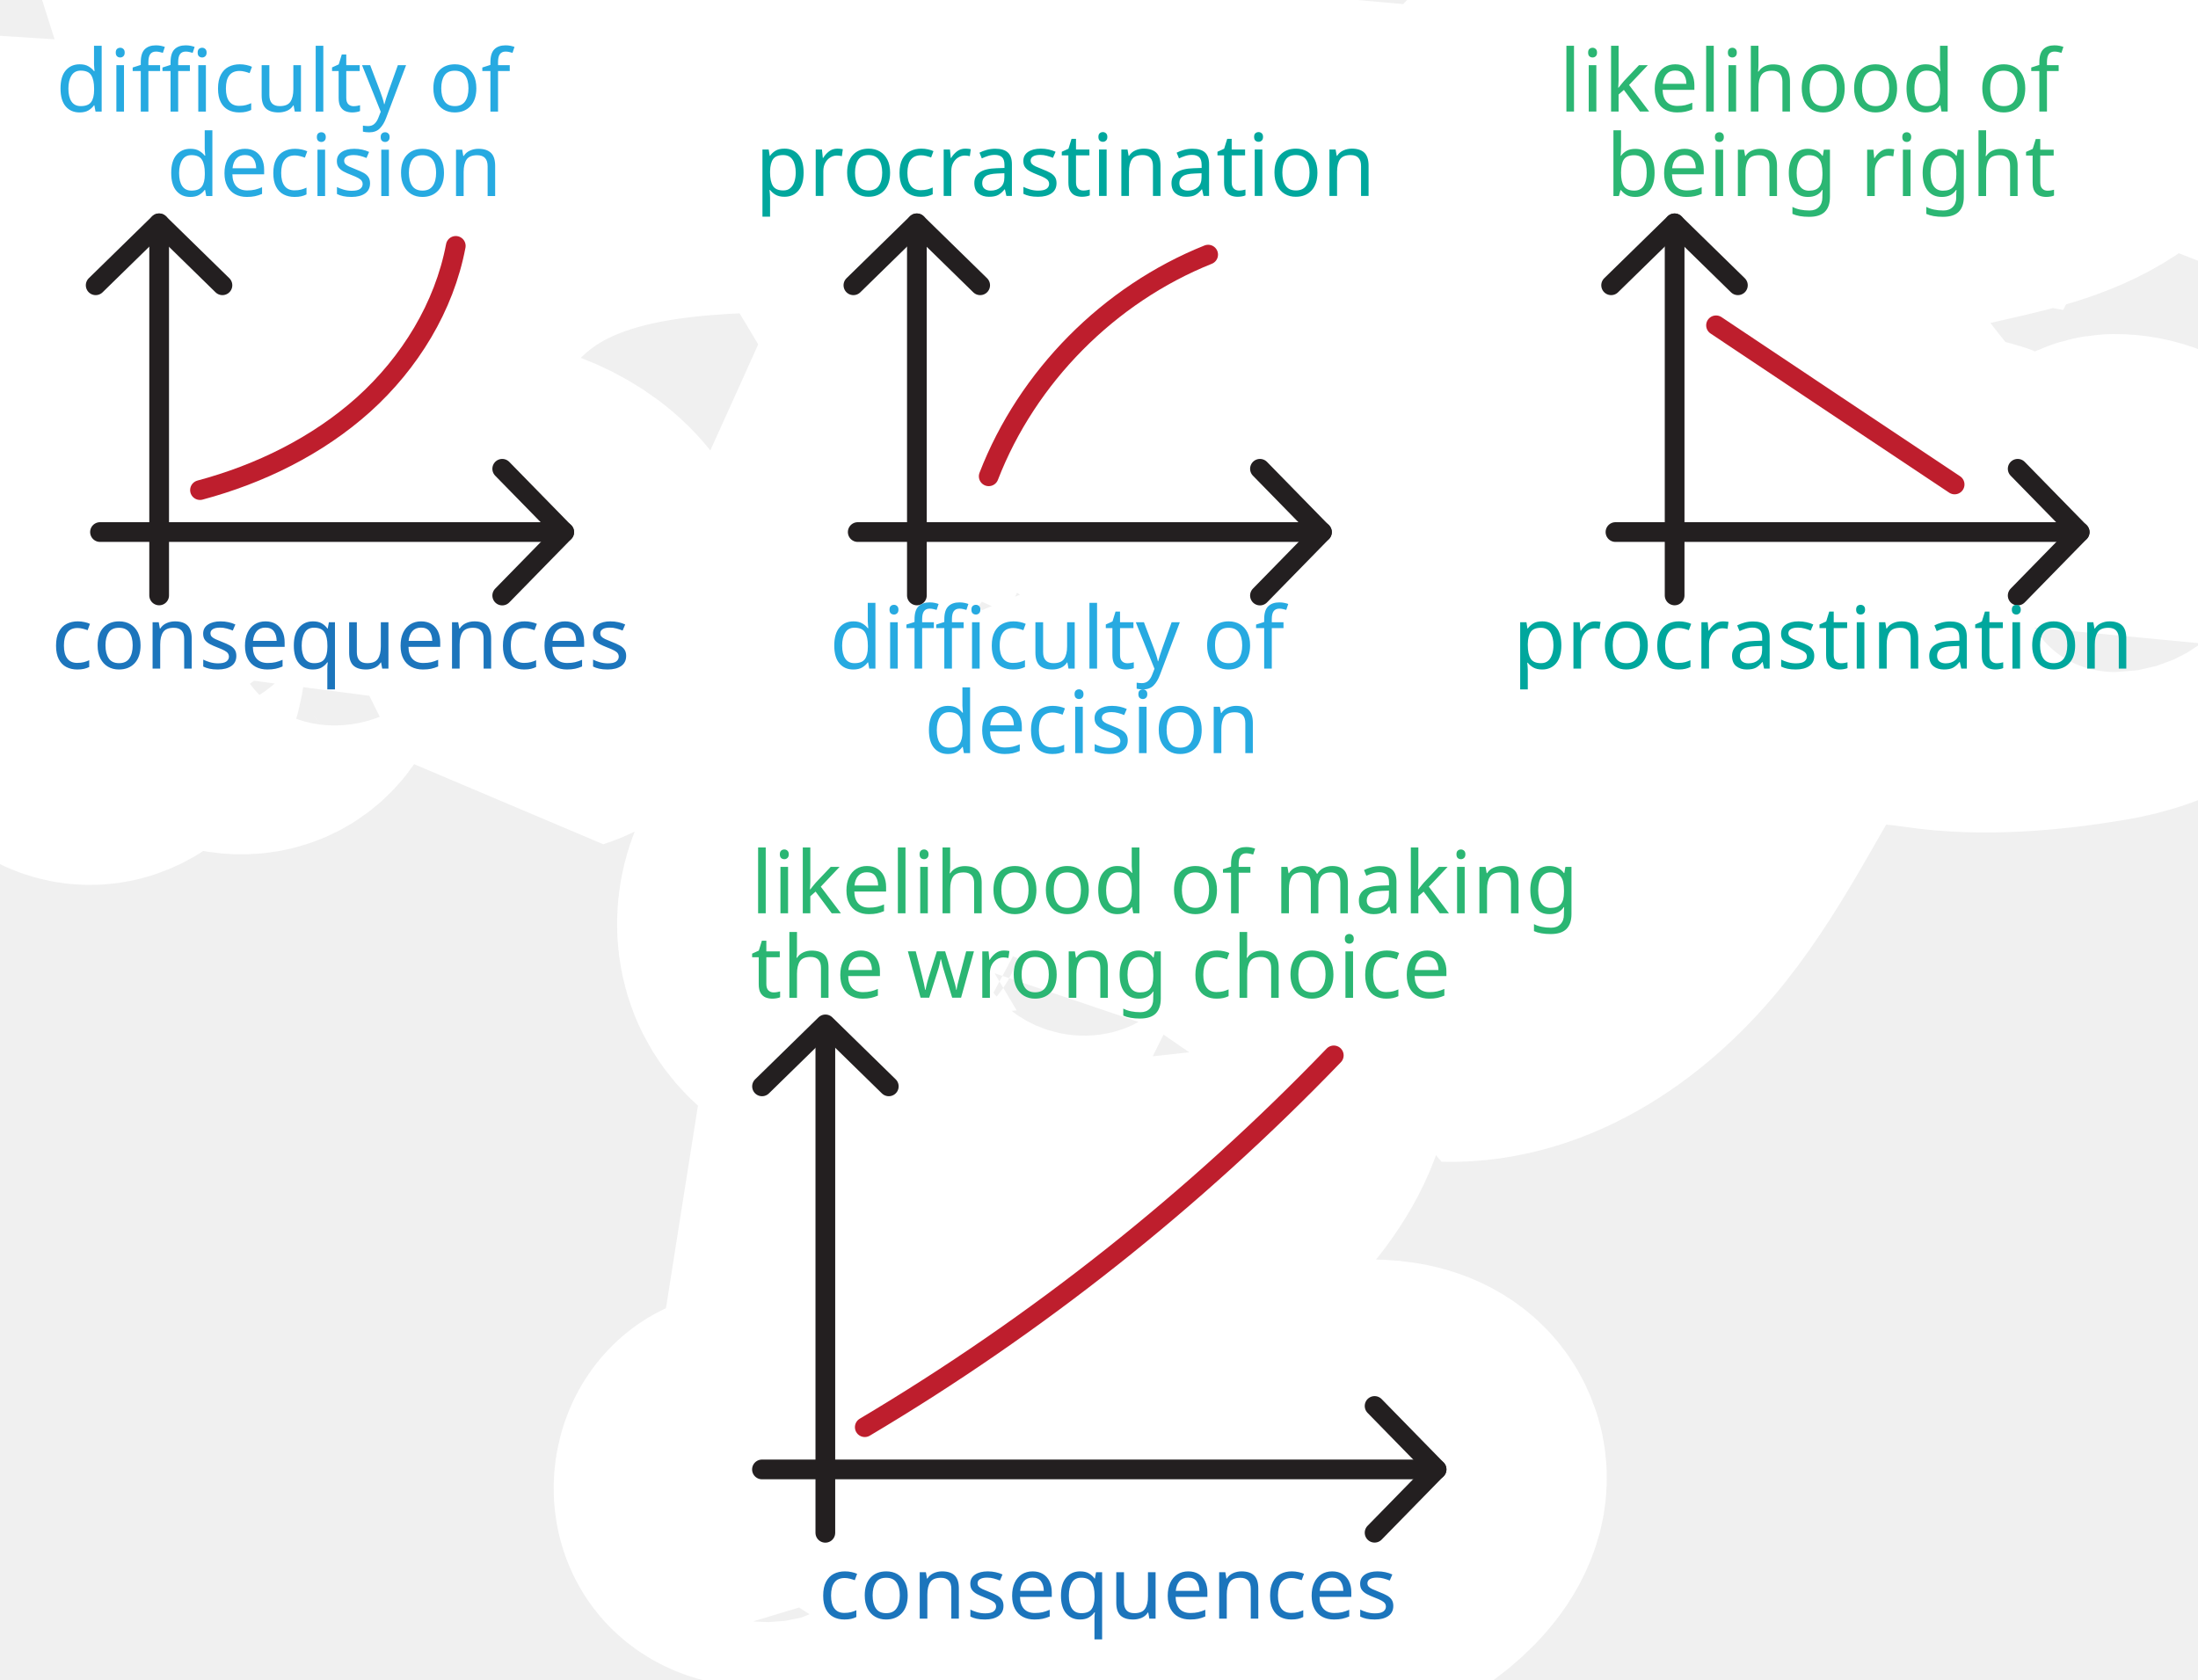
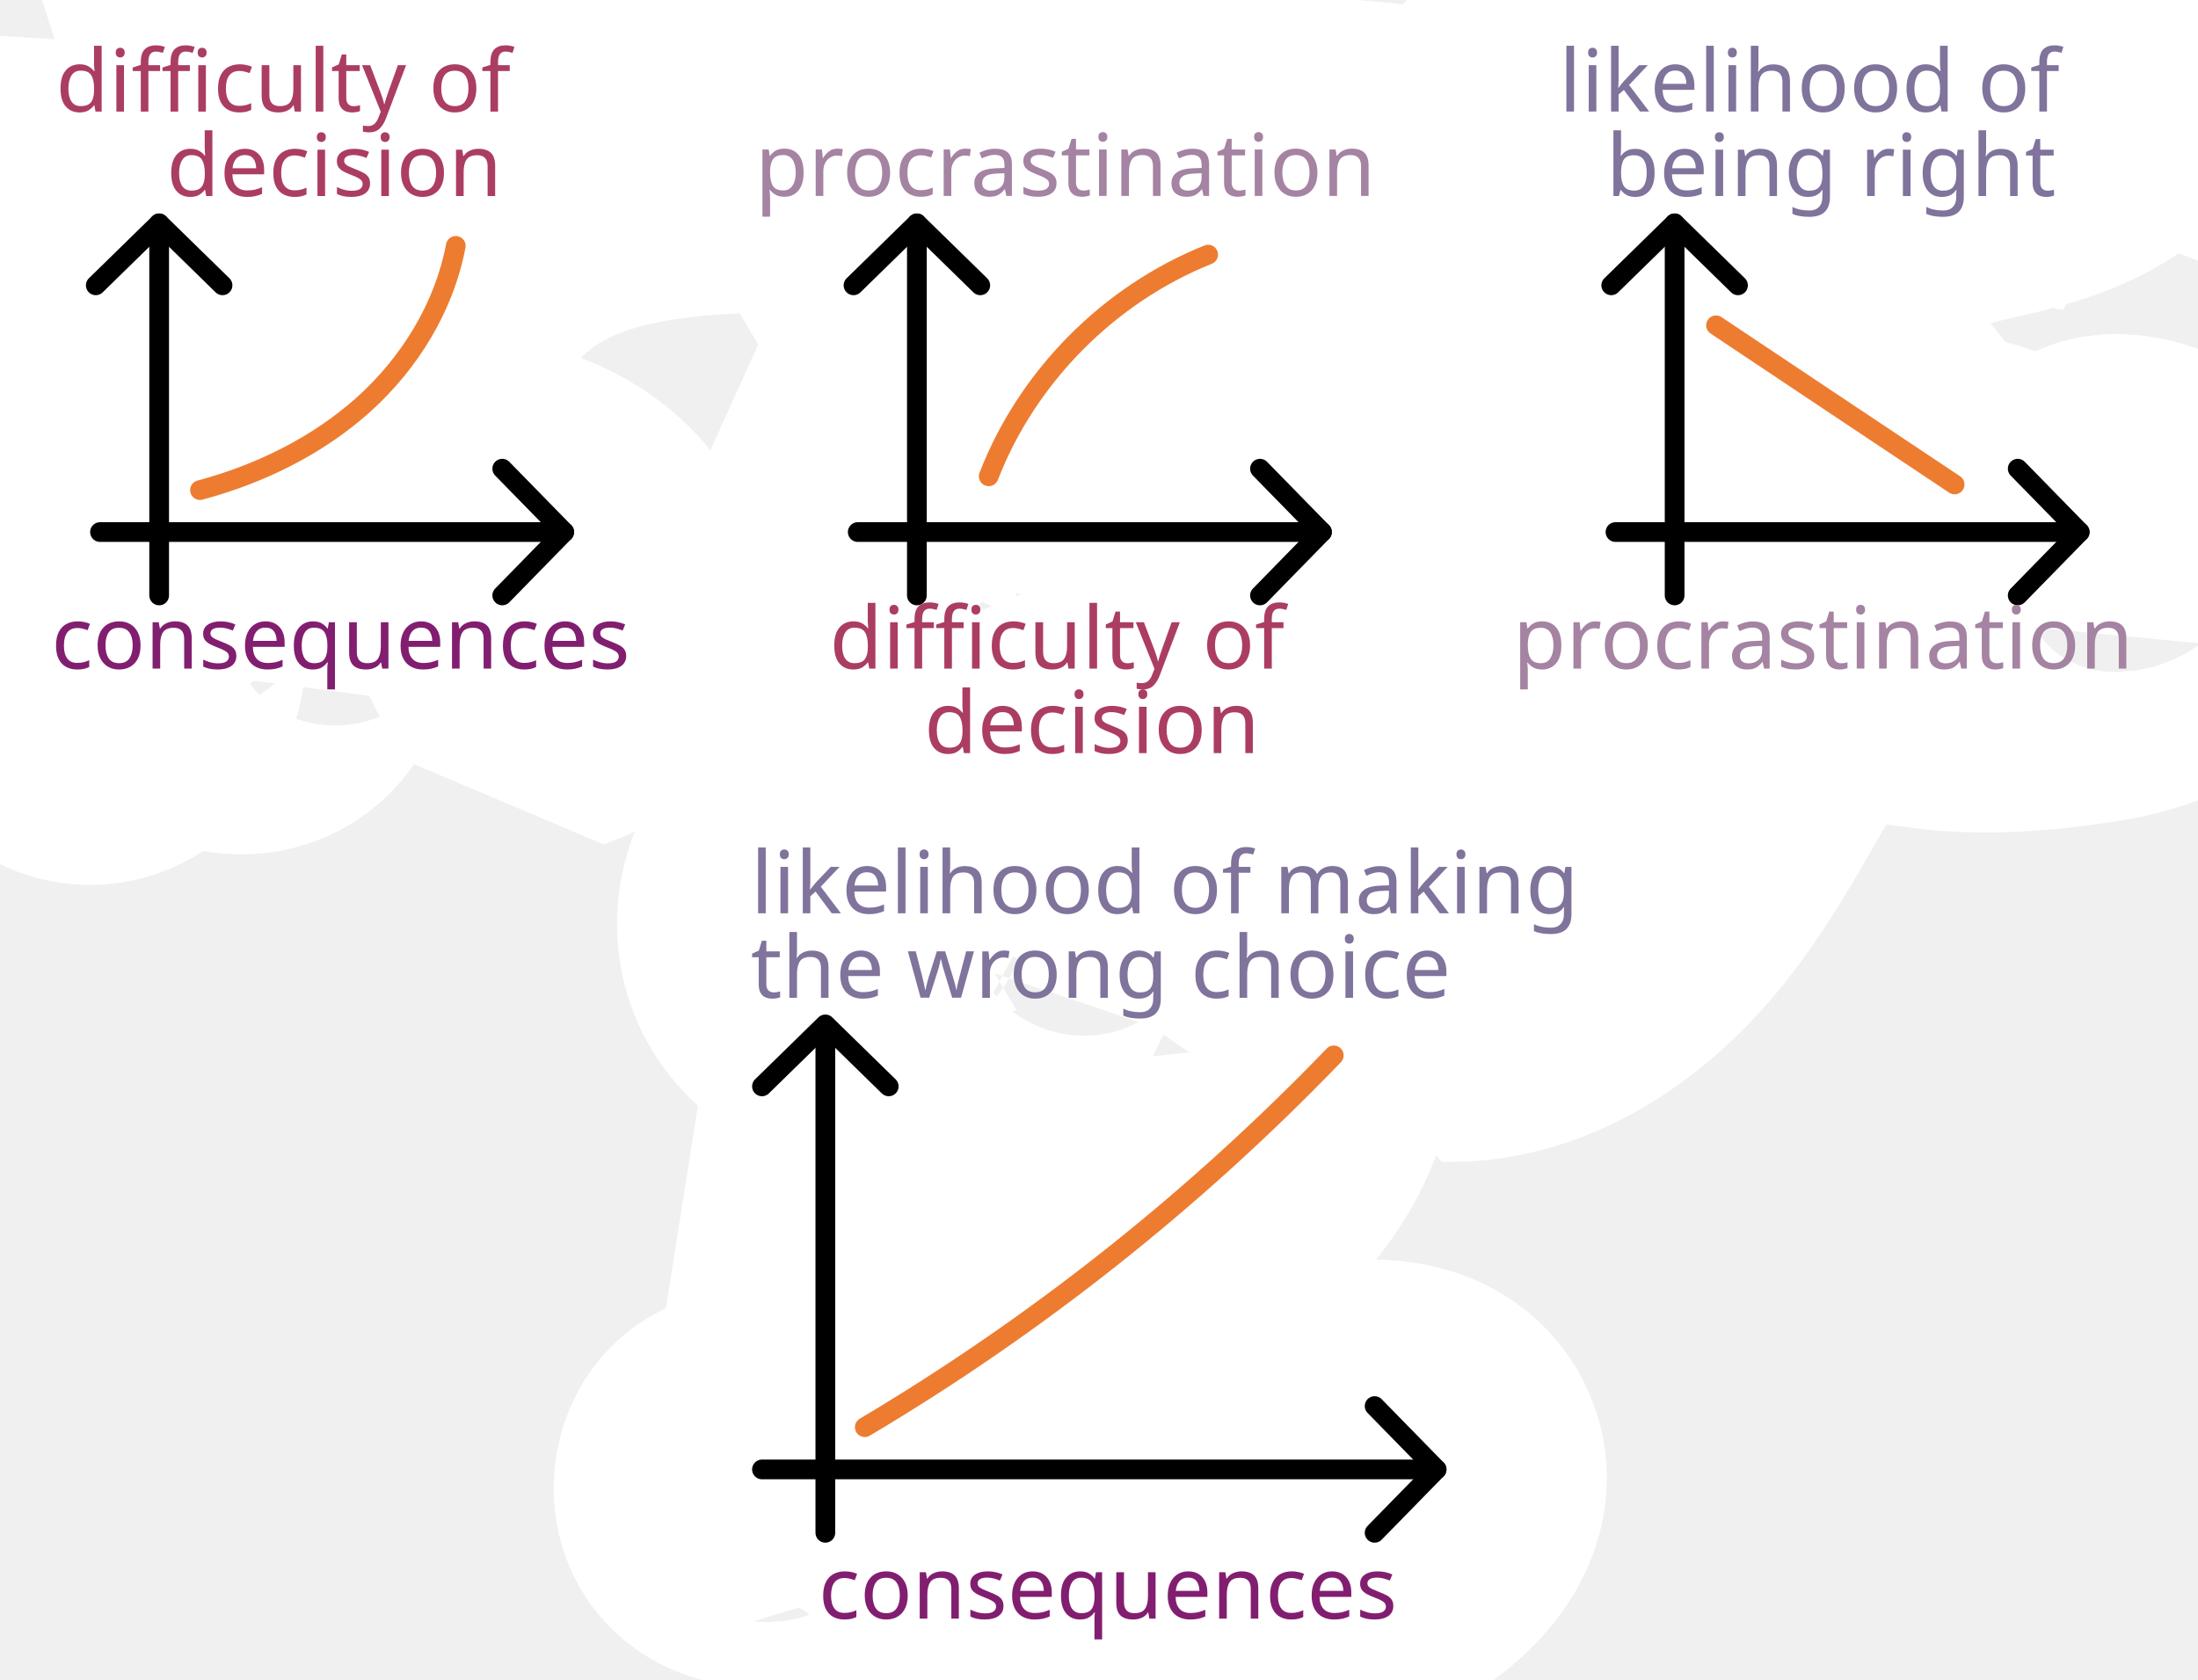
- <svg xmlns="http://www.w3.org/2000/svg" xmlns:xlink="http://www.w3.org/1999/xlink" version="1.1" id="Layer_1" x="0px" y="0px" width="780.3px" height="596.3px" viewBox="0 0 780.3 596.3" enable-background="new 0 0 780.3 596.3" xml:space="preserve">
-   <symbol id="Arrow_right_1_" viewBox="-25.5 -26 29 52">
-     <polyline fill="none" stroke="#231F20" stroke-width="7" stroke-linecap="round" stroke-linejoin="round" stroke-miterlimit="10" points="   -22,22.5 0,0 -22,-22.5  " />
-   </symbol>
-   <symbol id="Arrow_up" viewBox="-26 -25.5 52 29">
-     <polyline fill="none" stroke="#231F20" stroke-width="7" stroke-linecap="round" stroke-linejoin="round" stroke-miterlimit="10" points="   -22.5,-22 0,0 22.5,-22  " />
-   </symbol>
+ <svg xmlns="http://www.w3.org/2000/svg" version="1.1" id="Layer_1" x="0px" y="0px" width="780.3px" height="596.3px" viewBox="0 0 780.3 596.3" enable-background="new 0 0 780.3 596.3" xml:space="preserve">
  <path fill="none" stroke="#FFFFFF" stroke-width="120" stroke-linejoin="bevel" stroke-miterlimit="10" d="M35.7,15  c-0.9,14-1.8,27.9-2.7,41.9C55.7,49.7,75.5,34,87.7,13.6c-1.3,18.7-2.6,37.4-4,56.1c23.2-23.4,46.3-46.8,69.5-70.2  c-4.9,23.1-9.8,46.3-14.8,69.4c22.5-12.1,41.6-30.6,54.5-52.7c14,17.7,2.4,46.2-17.8,56.3s-44.4,6.4-65.8-0.4  C94.3,67.3,78.6,60.9,63.1,64c-15.5,3.2-29,21.4-20.6,34.9c8.9,14.3,30.5,9.7,46.1,3.5c-13.7,9.7-28.1,20.2-34.9,35.6  s-2.6,37,13.1,43.2C59,192,47.1,199.8,34.1,202.7c-8.3,8.2-17,17.2-18.7,28.6c-1.7,11.5,7.8,25,19.2,22.6  c11.8-2.6,14.5-18,14.8-30.1c0.3-12.1,3.6-27.6,15.5-29.5c-2.3,12.1-4.5,25.1,0.8,36.2C71,241.6,87.3,248,96,239.2  c9.5-9.6,2.8-28.2,12.4-37.6c7.9-7.8,22.3-3.4,28.7,5.7c6.3,9.1,6.8,20.9,7.1,32c6.2-21.1,12.5-42.1,18.7-63.2  c11,22.2,22,44.3,33,66.5c15-4.8,20.4-25.4,13.2-39.4c-7.3-14-23.2-21.6-38.8-23.8c-15.6-2.2-31.5,0-47.2,0.4  c-15.8,0.4-32.4-1.3-45.4-10.3c21.7-4.3,38.6-21.4,51.6-39.3s24.2-37.7,41.3-51.8c31.2-25.8,75.2-27.4,115.7-27.7  c-3.4,7.5-6.9,14.9-10.3,22.4c21.3-26.4,61.1-25.8,94.9-22.8c43.2,3.9,86.4,7.7,129.6,11.6C434.7,73.9,367.8,79,301,77.4  c12.4,4.4,24.8,8.8,37.2,13.2c-9.2,15.3-18.4,30.6-27.6,45.9c6.1-0.3,12.3-0.7,18.4-1c-8.6,19.1-17.2,38.3-25.9,57.4  c4.8-1.8,9.5-3.6,14.3-5.4c-24,14.6-26.2,54.3-4,71.5c7.6-16.1,15.2-32.2,22.8-48.3c-2.6,11.4-5.2,23.3-2.3,34.7  c2.9,11.3,13.2,21.7,24.8,20.5c10.9-1.1,18.8-12,20.2-22.9c1.4-10.9-2-21.8-5.5-32.3c11.4,23.6,22.8,47.3,34.2,70.9  c24.1-15.5,41.8-40.8,47.9-68.9c-4,22.4,1.6,46.3,15.1,64.5c23-11,25.1-46.2,8.7-65.8c-16.4-19.6-44-25.7-69.5-25.1  c-25.5,0.6-50.7,6.8-76.2,6.7c12.9-20.3,25.8-40.7,38.6-61c7.6-11.9,15.5-24.2,27.3-32c11.8-7.8,28.6-9.8,39.6-0.8  c12,9.8,12.4,28,9,43.1c-3.4,15.1-9.5,30.3-6.9,45.6c2.6,15.3,19.4,29.4,33.1,22.1c-0.3-74.3,36.3-147.8,95.6-192.4  c1,13.3,2,26.7,3.1,40c13.4-14.6,26.7-29.2,40.1-43.8c-2.1,22.6-4.2,45.3-6.2,67.9c21.6-19.1,43.2-38.2,64.8-57.3  c2.4,19.6,4.8,39.2,7.1,58.8c12.1-24.2,24.3-48.5,36.4-72.7c13.4,15.5,17.9,38.2,11.6,57.6c10.3-22.6,20.6-45.2,30.9-67.8  c4.3,14.3-4.1,29.9-16.1,38.7c-12,8.8-27,12.3-41.5,15.6C653.1,65.4,606,76,558.9,86.7c17.6,2.8,35.1,5.6,52.7,8.4  c-7.8,14.1-15.7,28.3-23.5,42.4c14.8,15.7,6.6,46-14.1,52.2c-19.7,4.4-32.6,27.9-25.7,46.9c21.9-4.3,40.9-21.4,47.4-42.8  c-9.1,20.4-18.2,40.8-27.2,61.2c35.2-19.3,76.7-26.7,116.4-20.8c19,2.8,40.1,0.9,59-2.2c19-3.1,35.9-11.6,33.2-30.6  c-1.8-12.6-13.7-22.9-26.4-22.8c-12.7,0.1-21.6,30.2-23.2,42.8c0.9-14.1-18.7-43.1-32.8-41.8c-14,1.3-26.4,9.3-39.8,13.9  c-23.2,8-52.4,3.6-66.9-16.3c-14.5-19.9-4.6-54.6,19.7-58.2c19.3-2.9,36.2,12.8,48.2,28.2s24.7,33.1,43.8,36.9  c-28.4,6.5-50.4,29-66.6,53.3c-16.2,24.2-28.2,51.2-46.3,74c-18.1,22.8-44.4,41.8-73.6,41.1c4.7-32.7,33.2-60.4,66-64.2  c-39.5,5.4-73.4,29.9-105.4,53.7c-10.3,7.6-20.6,15.2-30.8,22.9c5.6-19.4,11.1-38.8,16.7-58.2c-25.5,7.2-47.2,26.4-57.5,50.8  c2.4-9.3,4.9-18.9,3.5-28.4c-1.4-9.5-7.7-19-17.1-21c-11.1-2.4-22,6.4-26.1,17c-4,10.6-2.8,22.3-1.6,33.6c-10.1,6-20.5-8-22.2-19.6  c-1.6-11.6-2.8-26.4-13.9-30.1c-9.8-3.3-20.1,6.3-21.6,16.6c-1.5,10.2,3.1,20.3,7.5,29.6c-11.5,1.7-23.7-4.8-28.9-15.2  c-5.2-10.4-2.8-24,5.5-32.2c10.5,26.3,0,59.3-23.7,74.8c16-3.2,32-6.4,48-9.6c-7.1,45-14.2,90-21.3,134.9c-1.3,8.3-2.8,17-8,23.6  c-5.2,6.6-15.6,9.9-22.2,4.8c-6.7-5.1-3.3-18.8,5.1-18c6.4-5.2,16.4-1.2,21.4,5.3c5,6.5,6.7,14.9,10.4,22.3  c12.9,26.2,46.2,34.9,75.4,35.2c40.1,0.4,80.2-9.6,115.5-28.7c13.1-7.1,27.4-21.2,20.9-34.6c-5.9-12.1-23-11.7-36.3-9.4  c-32.1,5.5-64.2,11-96.3,16.6c-17.4,3-35.9,5.9-52.4-0.6s-29.1-26.2-21.5-42.2c5.2,12.1,20.9,16.7,33.7,13.5s23.3-12,33.3-20.6  c16.2-14,32.5-27.9,48.7-41.9c19.5-16.7,40.7-37.8,37.9-63.3" />
  <g id="Arrow_right">
</g>
  <g>
    <g>
-       <line fill="none" stroke="#231F20" stroke-width="7" stroke-linecap="round" stroke-linejoin="round" stroke-miterlimit="10" x1="56.5" y1="79.3" x2="56.5" y2="211.4" />
-       <line fill="none" stroke="#231F20" stroke-width="7" stroke-linecap="round" stroke-linejoin="round" stroke-miterlimit="10" x1="35.5" y1="188.9" x2="200.3" y2="188.9" />
-       <use xlink:href="#Arrow_up" width="52" height="29" x="-26" y="-25.5" transform="matrix(1 0 0 -1 56.4661 79.2802)" overflow="visible" />
-       <use xlink:href="#Arrow_right_1_" width="29" height="52" x="-25.5" y="-26" transform="matrix(1 0 0 -1 200.2939 188.9369)" overflow="visible" />
+       <line fill="none" stroke="#000000" stroke-width="7" stroke-linecap="round" stroke-linejoin="round" stroke-miterlimit="10" x1="56.5" y1="79.3" x2="56.5" y2="211.4" />
+       <line fill="none" stroke="#000000" stroke-width="7" stroke-linecap="round" stroke-linejoin="round" stroke-miterlimit="10" x1="35.5" y1="188.9" x2="200.3" y2="188.9" />
+       <g>
+         <polyline fill="none" stroke="#000000" stroke-width="7" stroke-linecap="round" stroke-linejoin="round" stroke-miterlimit="10" points="     34,101.3 56.5,79.3 79,101.3    " />
+       </g>
+       <g>
+         <polyline fill="none" stroke="#000000" stroke-width="7" stroke-linecap="round" stroke-linejoin="round" stroke-miterlimit="10" points="     178.3,166.4 200.3,188.9 178.3,211.4    " />
+       </g>
    </g>
-     <text transform="matrix(1 0 0 1 18.206 237.3865)" fill="#1C75BC" font-family="'PermanentMarker'" font-size="30.74px">consequences</text>
+     <text transform="matrix(1 0 0 1 18.206 237.3865)" fill="#821E70" font-family="'PermanentMarker'" font-size="30.74px">consequences</text>
    <text transform="matrix(1 0 0 1 19.7971 39.6083)">
-       <tspan x="0" y="0" fill="#27AAE1" font-family="'PermanentMarker'" font-size="30.74px">difficulty of </tspan>
-       <tspan x="39.3" y="30" fill="#27AAE1" font-family="'PermanentMarker'" font-size="30.74px">decision</tspan>
+       <tspan x="0" y="0" fill="#AB3D63" font-family="'PermanentMarker'" font-size="30.74px">difficulty of </tspan>
+       <tspan x="39.3" y="30" fill="#AB3D63" font-family="'PermanentMarker'" font-size="30.74px">decision</tspan>
    </text>
-     <path fill="none" stroke="#BE1E2D" stroke-width="7" stroke-linecap="round" stroke-linejoin="round" stroke-miterlimit="10" d="   M71,174c21.3-5.7,41.7-15.7,58.1-30.4c16.4-14.8,28.6-34.6,32.7-56.3" />
+     <path fill="none" stroke="#ED7C31" stroke-width="7" stroke-linecap="round" stroke-linejoin="round" stroke-miterlimit="10" d="   M71,174c21.3-5.7,41.7-15.7,58.1-30.4c16.4-14.8,28.6-34.6,32.7-56.3" />
  </g>
  <g>
    <g>
-       <line fill="none" stroke="#231F20" stroke-width="7" stroke-linecap="round" stroke-linejoin="round" stroke-miterlimit="10" x1="325.5" y1="79.3" x2="325.5" y2="211.4" />
-       <line fill="none" stroke="#231F20" stroke-width="7" stroke-linecap="round" stroke-linejoin="round" stroke-miterlimit="10" x1="304.5" y1="188.9" x2="469.3" y2="188.9" />
-       <use xlink:href="#Arrow_up" width="52" height="29" x="-26" y="-25.5" transform="matrix(1 0 0 -1 325.463 79.2802)" overflow="visible" />
-       <use xlink:href="#Arrow_right_1_" width="29" height="52" x="-25.5" y="-26" transform="matrix(1 0 0 -1 469.2908 188.9369)" overflow="visible" />
+       <line fill="none" stroke="#000000" stroke-width="7" stroke-linecap="round" stroke-linejoin="round" stroke-miterlimit="10" x1="325.5" y1="79.3" x2="325.5" y2="211.4" />
+       <line fill="none" stroke="#000000" stroke-width="7" stroke-linecap="round" stroke-linejoin="round" stroke-miterlimit="10" x1="304.5" y1="188.9" x2="469.3" y2="188.9" />
+       <g>
+         <polyline fill="none" stroke="#000000" stroke-width="7" stroke-linecap="round" stroke-linejoin="round" stroke-miterlimit="10" points="     303,101.3 325.5,79.3 348,101.3    " />
+       </g>
+       <g>
+         <polyline fill="none" stroke="#000000" stroke-width="7" stroke-linecap="round" stroke-linejoin="round" stroke-miterlimit="10" points="     447.3,166.4 469.3,188.9 447.3,211.4    " />
+       </g>
    </g>
    <text transform="matrix(1 0 0 1 294.4824 237.3869)">
-       <tspan x="0" y="0" fill="#27AAE1" font-family="'PermanentMarker'" font-size="30.74px">difficulty of</tspan>
-       <tspan x="33.6" y="30" fill="#27AAE1" font-family="'PermanentMarker'" font-size="30.74px">decision</tspan>
+       <tspan x="0" y="0" fill="#AB3D63" font-family="'PermanentMarker'" font-size="30.74px">difficulty of</tspan>
+       <tspan x="33.6" y="30" fill="#AB3D63" font-family="'PermanentMarker'" font-size="30.74px">decision</tspan>
    </text>
-     <text transform="matrix(1 0 0 1 268.0654 69.5527)" fill="#00A79D" font-family="'PermanentMarker'" font-size="30.74px">procrastination</text>
-     <path fill="none" stroke="#BE1E2D" stroke-width="7" stroke-linecap="round" stroke-linejoin="round" stroke-miterlimit="10" d="   M351,169.1c13.7-35.4,42.7-64.6,77.9-78.7" />
+     <text transform="matrix(1 0 0 1 268.0654 69.5527)" fill="#A583A2" font-family="'PermanentMarker'" font-size="30.74px">procrastination</text>
+     <path fill="none" stroke="#ED7C31" stroke-width="7" stroke-linecap="round" stroke-linejoin="round" stroke-miterlimit="10" d="   M351,169.1c13.7-35.4,42.7-64.6,77.9-78.7" />
  </g>
  <g>
    <g>
-       <line fill="none" stroke="#231F20" stroke-width="7" stroke-linecap="round" stroke-linejoin="round" stroke-miterlimit="10" x1="594.5" y1="79.3" x2="594.5" y2="211.4" />
-       <line fill="none" stroke="#231F20" stroke-width="7" stroke-linecap="round" stroke-linejoin="round" stroke-miterlimit="10" x1="573.5" y1="188.9" x2="738.3" y2="188.9" />
-       <use xlink:href="#Arrow_up" width="52" height="29" x="-26" y="-25.5" transform="matrix(1 0 0 -1 594.4598 79.2805)" overflow="visible" />
-       <use xlink:href="#Arrow_right_1_" width="29" height="52" x="-25.5" y="-26" transform="matrix(1 0 0 -1 738.2877 188.9371)" overflow="visible" />
+       <line fill="none" stroke="#000000" stroke-width="7" stroke-linecap="round" stroke-linejoin="round" stroke-miterlimit="10" x1="594.5" y1="79.3" x2="594.5" y2="211.4" />
+       <line fill="none" stroke="#000000" stroke-width="7" stroke-linecap="round" stroke-linejoin="round" stroke-miterlimit="10" x1="573.5" y1="188.9" x2="738.3" y2="188.9" />
+       <g>
+         <polyline fill="none" stroke="#000000" stroke-width="7" stroke-linecap="round" stroke-linejoin="round" stroke-miterlimit="10" points="     572,101.3 594.5,79.3 617,101.3    " />
+       </g>
+       <g>
+         <polyline fill="none" stroke="#000000" stroke-width="7" stroke-linecap="round" stroke-linejoin="round" stroke-miterlimit="10" points="     716.3,166.4 738.3,188.9 716.3,211.4    " />
+       </g>
    </g>
-     <text transform="matrix(1 0 0 1 537.0623 237.3868)" fill="#00A79D" font-family="'PermanentMarker'" font-size="30.74px">procrastination</text>
+     <text transform="matrix(1 0 0 1 537.0623 237.3868)" fill="#A583A2" font-family="'PermanentMarker'" font-size="30.74px">procrastination</text>
    <text transform="matrix(1 0 0 1 553.4681 39.6081)">
-       <tspan x="0" y="0" fill="#2BB673" font-family="'PermanentMarker'" font-size="30.74px">likelihood of</tspan>
-       <tspan x="16.7" y="30" fill="#2BB673" font-family="'PermanentMarker'" font-size="30.74px">being right</tspan>
+       <tspan x="0" y="0" fill="#80739C" font-family="'PermanentMarker'" font-size="30.74px">likelihood of</tspan>
+       <tspan x="16.7" y="30" fill="#80739C" font-family="'PermanentMarker'" font-size="30.74px">being right</tspan>
    </text>
-     <path fill="none" stroke="#BE1E2D" stroke-width="7" stroke-linecap="round" stroke-linejoin="round" stroke-miterlimit="10" d="   M609.2,115.5c28.2,18.8,56.4,37.7,84.7,56.5" />
+     <path fill="none" stroke="#ED7C31" stroke-width="7" stroke-linecap="round" stroke-linejoin="round" stroke-miterlimit="10" d="   M609.2,115.5c28.2,18.8,56.4,37.7,84.7,56.5" />
  </g>
  <g>
    <g>
-       <line fill="none" stroke="#231F20" stroke-width="7" stroke-linecap="round" stroke-linejoin="round" stroke-miterlimit="10" x1="293" y1="364.2" x2="293" y2="544.2" />
-       <line fill="none" stroke="#231F20" stroke-width="7" stroke-linecap="round" stroke-linejoin="round" stroke-miterlimit="10" x1="270.5" y1="521.7" x2="510" y2="521.7" />
-       <use xlink:href="#Arrow_up" width="52" height="29" x="-26" y="-25.5" transform="matrix(1 0 0 -1 293.0244 363.6964)" overflow="visible" />
-       <use xlink:href="#Arrow_right_1_" width="29" height="52" x="-25.5" y="-26" transform="matrix(1 0 0 -1 509.9882 521.6715)" overflow="visible" />
+       <line fill="none" stroke="#000000" stroke-width="7" stroke-linecap="round" stroke-linejoin="round" stroke-miterlimit="10" x1="293" y1="364.2" x2="293" y2="544.2" />
+       <line fill="none" stroke="#000000" stroke-width="7" stroke-linecap="round" stroke-linejoin="round" stroke-miterlimit="10" x1="270.5" y1="521.7" x2="510" y2="521.7" />
+       <g>
+         <polyline fill="none" stroke="#000000" stroke-width="7" stroke-linecap="round" stroke-linejoin="round" stroke-miterlimit="10" points="     270.5,385.7 293,363.7 315.5,385.7    " />
+       </g>
+       <g>
+         <polyline fill="none" stroke="#000000" stroke-width="7" stroke-linecap="round" stroke-linejoin="round" stroke-miterlimit="10" points="     488,499.2 510,521.7 488,544.2    " />
+       </g>
    </g>
-     <text transform="matrix(1 0 0 1 290.5464 574.6722)" fill="#1C75BC" font-family="'PermanentMarker'" font-size="30.74px">consequences</text>
+     <text transform="matrix(1 0 0 1 290.5464 574.6722)" fill="#821E70" font-family="'PermanentMarker'" font-size="30.74px">consequences</text>
    <text transform="matrix(1 0 0 1 266.5245 324.2466)">
-       <tspan x="0" y="0" fill="#2BB673" font-family="'PermanentMarker'" font-size="30.74px">likelihood of making</tspan>
-       <tspan x="0" y="30" fill="#2BB673" font-family="'PermanentMarker'" font-size="30.74px">the wrong choice</tspan>
+       <tspan x="0" y="0" fill="#80739C" font-family="'PermanentMarker'" font-size="30.74px">likelihood of making</tspan>
+       <tspan x="0" y="30" fill="#80739C" font-family="'PermanentMarker'" font-size="30.74px">the wrong choice</tspan>
    </text>
-     <path fill="none" stroke="#BE1E2D" stroke-width="7" stroke-linecap="round" stroke-linejoin="round" stroke-miterlimit="10" d="   M307,506.7c61.1-36.3,117.2-80.8,166.5-132" />
+     <path fill="none" stroke="#ED7C31" stroke-width="7" stroke-linecap="round" stroke-linejoin="round" stroke-miterlimit="10" d="   M307,506.7c61.1-36.3,117.2-80.8,166.5-132" />
  </g>
+   <g id="Arrow_up">
+ </g>
</svg>
